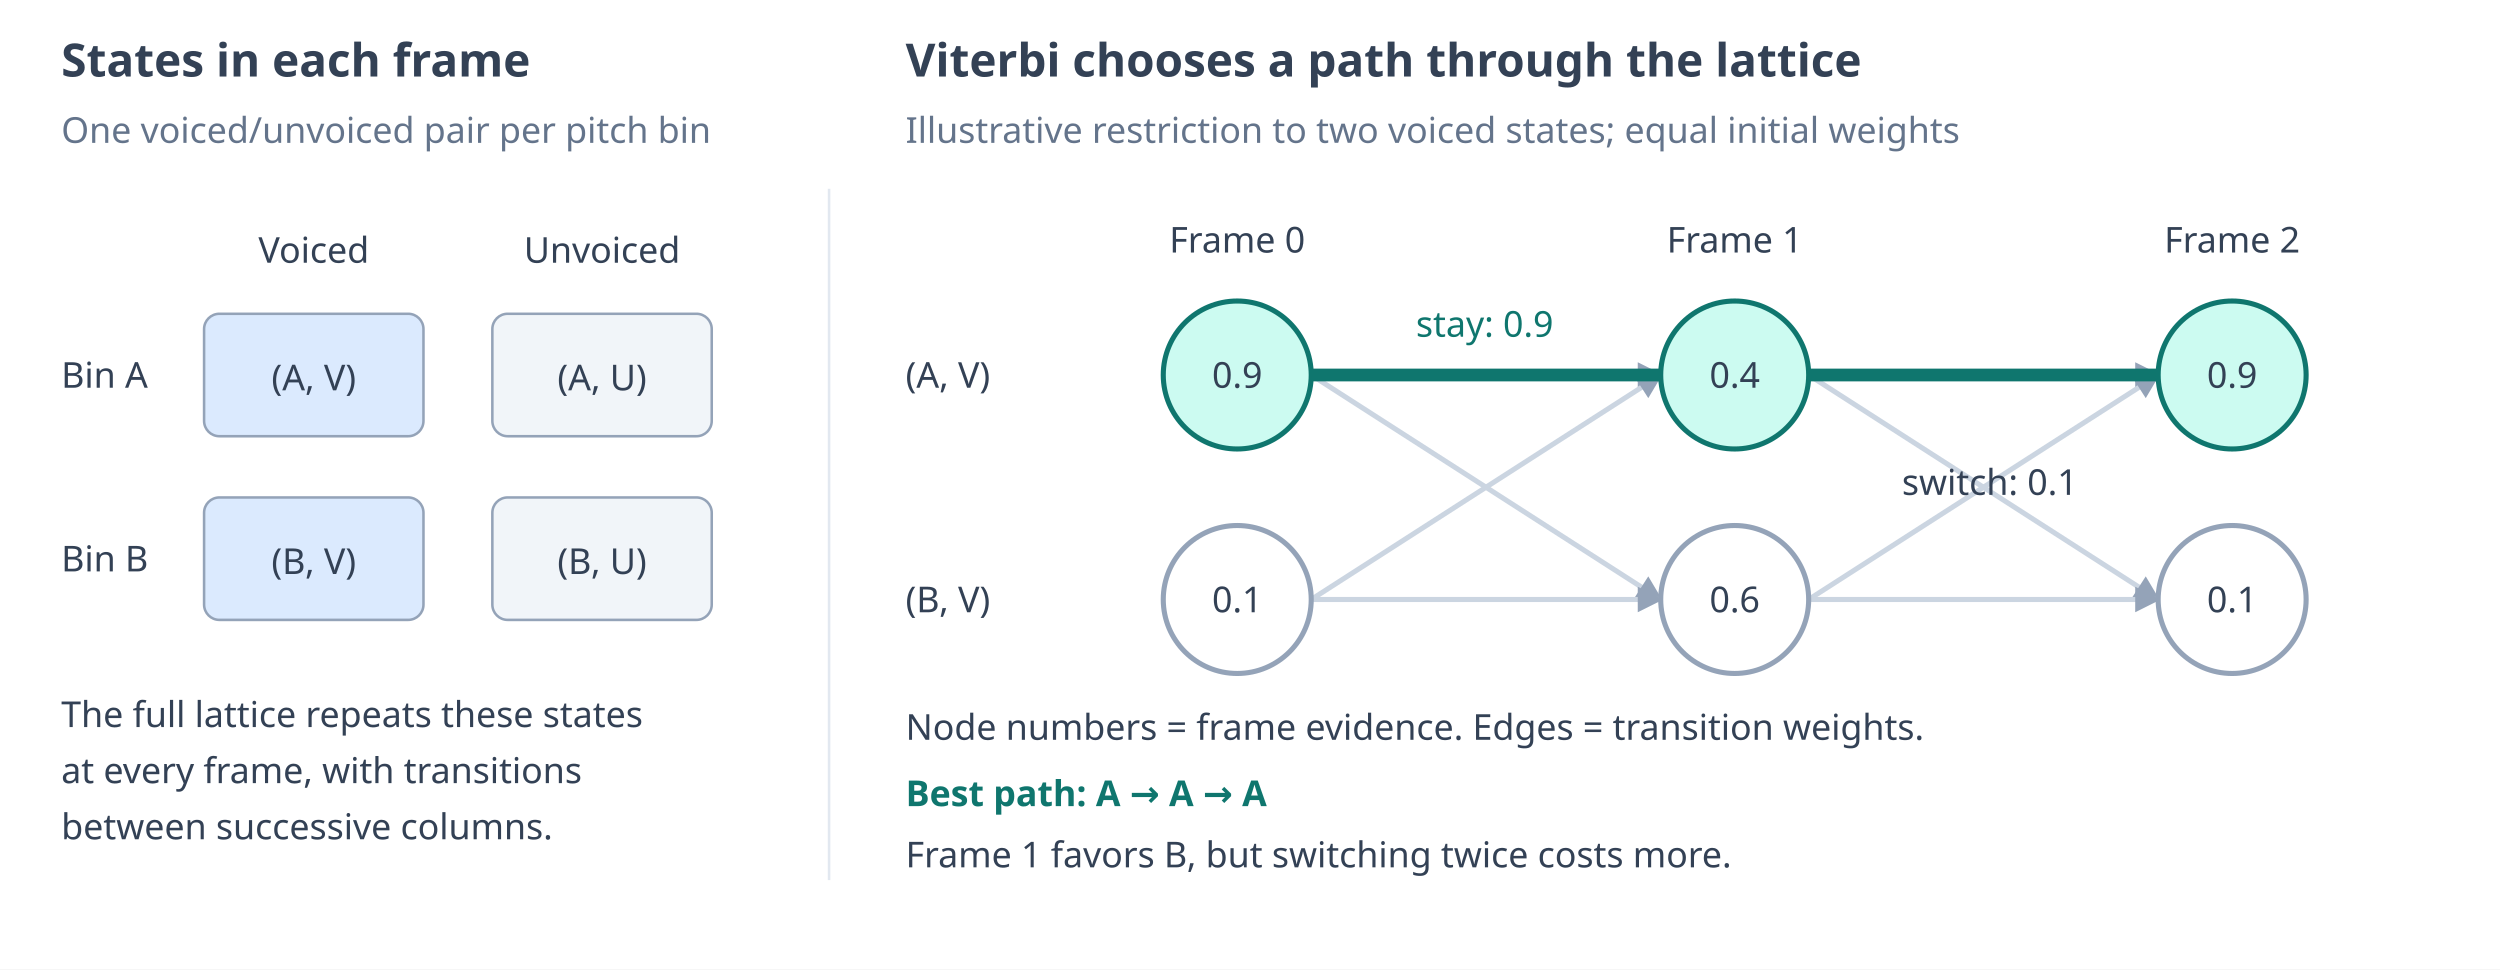
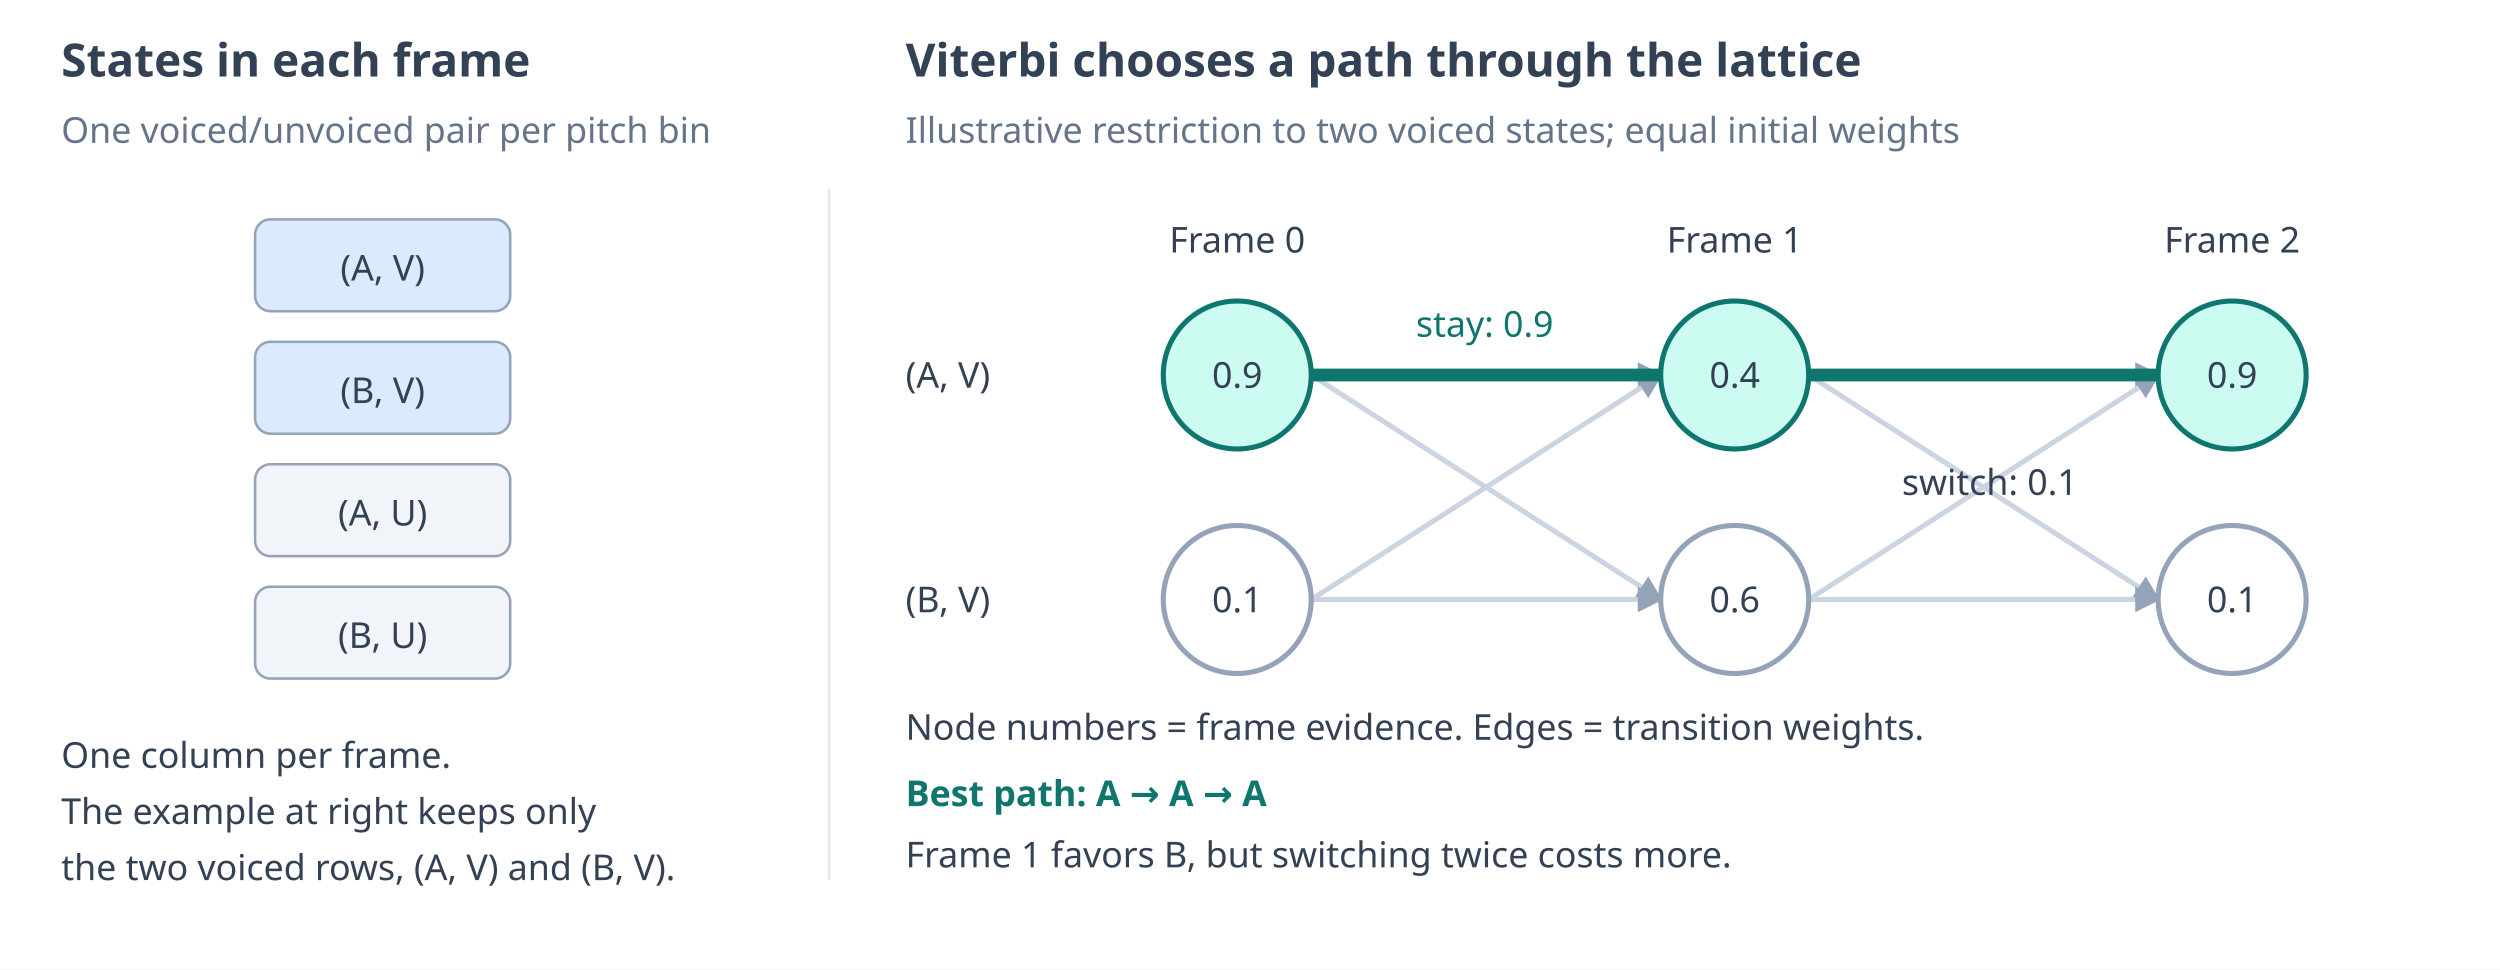
<svg xmlns="http://www.w3.org/2000/svg" width="980" height="380" viewBox="0 0 980 380" role="img" aria-labelledby="title desc">
  <defs>
    <marker id="arrow" viewBox="0 0 10 10" refX="9" refY="5" markerWidth="5" markerHeight="5" orient="auto-start-reverse">
      <path d="M0 0L10 5L0 10Z" fill="#94a3b8" />
    </marker>
  </defs>
  <rect width="980" height="380" fill="white" />
  <g font-family="sans-serif" font-size="14" fill="#334155">
    <text x="24" y="30" font-size="18" font-weight="bold">States in each frame</text>
    <text x="24" y="56" fill="#64748b">One voiced/unvoiced pair per pitch bin</text>
-     <text x="123" y="103" text-anchor="middle">Voiced</text>
-     <text x="236" y="103" text-anchor="middle">Unvoiced</text>
-     <text x="24" y="152">Bin A</text>
-     <text x="24" y="224">Bin B</text>
-     <rect x="80" y="123" width="86" height="48" rx="6" fill="#dbeafe" stroke="#94a3b8" />
-     <text x="123" y="153" text-anchor="middle">(A, V)</text>
-     <rect x="193" y="123" width="86" height="48" rx="6" fill="#f1f5f9" stroke="#94a3b8" />
-     <text x="236" y="153" text-anchor="middle">(A, U)</text>
-     <rect x="80" y="195" width="86" height="48" rx="6" fill="#dbeafe" stroke="#94a3b8" />
-     <text x="123" y="225" text-anchor="middle">(B, V)</text>
-     <rect x="193" y="195" width="86" height="48" rx="6" fill="#f1f5f9" stroke="#94a3b8" />
-     <text x="236" y="225" text-anchor="middle">(B, U)</text>
-     <text x="24" y="285">The full lattice repeats these states</text>
-     <text x="24" y="307">at every frame, with transitions</text>
-     <text x="24" y="329">between successive columns.</text>
+     <rect x="100" y="86" width="100" height="36" rx="6" fill="#dbeafe" stroke="#94a3b8" />
+     <text x="150" y="110" text-anchor="middle">(A, V)</text>
+     <rect x="100" y="134" width="100" height="36" rx="6" fill="#dbeafe" stroke="#94a3b8" />
+     <text x="150" y="158" text-anchor="middle">(B, V)</text>
+     <rect x="100" y="182" width="100" height="36" rx="6" fill="#f1f5f9" stroke="#94a3b8" />
+     <text x="150" y="206" text-anchor="middle">(A, U)</text>
+     <rect x="100" y="230" width="100" height="36" rx="6" fill="#f1f5f9" stroke="#94a3b8" />
+     <text x="150" y="254" text-anchor="middle">(B, U)</text>
+     <text x="24" y="301">One column per frame.</text>
+     <text x="24" y="323">The example at right keeps only</text>
+     <text x="24" y="345">the two voiced rows, (A, V) and (B, V).</text>
    <path d="M325 74V345" stroke="#e2e8f0" />
    <text x="355" y="30" font-size="18" font-weight="bold">Viterbi chooses a path through the lattice</text>
    <text x="355" y="56" fill="#64748b">Illustrative restriction to two voiced states; equal initial weights</text>
    <path d="M514 147L651 147" stroke="#cbd5e1" stroke-width="2" fill="none" marker-end="url(#arrow)" />
    <path d="M514 147L651 235" stroke="#cbd5e1" stroke-width="2" fill="none" marker-end="url(#arrow)" />
    <path d="M514 235L651 147" stroke="#cbd5e1" stroke-width="2" fill="none" marker-end="url(#arrow)" />
    <path d="M514 235L651 235" stroke="#cbd5e1" stroke-width="2" fill="none" marker-end="url(#arrow)" />
    <path d="M709 147L846 147" stroke="#cbd5e1" stroke-width="2" fill="none" marker-end="url(#arrow)" />
    <path d="M709 147L846 235" stroke="#cbd5e1" stroke-width="2" fill="none" marker-end="url(#arrow)" />
    <path d="M709 235L846 147" stroke="#cbd5e1" stroke-width="2" fill="none" marker-end="url(#arrow)" />
    <path d="M709 235L846 235" stroke="#cbd5e1" stroke-width="2" fill="none" marker-end="url(#arrow)" />
    <path d="M485 147H875" stroke="#0f766e" stroke-width="5" />
    <text x="485" y="99" text-anchor="middle">Frame 0</text>
    <circle cx="485" cy="147" r="29" fill="#ccfbf1" stroke="#0f766e" stroke-width="2" />
    <text x="485" y="152" text-anchor="middle">0.9</text>
    <circle cx="485" cy="235" r="29" fill="white" stroke="#94a3b8" stroke-width="2" />
    <text x="485" y="240" text-anchor="middle">0.1</text>
    <text x="680" y="99" text-anchor="middle">Frame 1</text>
    <circle cx="680" cy="147" r="29" fill="#ccfbf1" stroke="#0f766e" stroke-width="2" />
    <text x="680" y="152" text-anchor="middle">0.4</text>
    <circle cx="680" cy="235" r="29" fill="white" stroke="#94a3b8" stroke-width="2" />
    <text x="680" y="240" text-anchor="middle">0.6</text>
    <text x="875" y="99" text-anchor="middle">Frame 2</text>
    <circle cx="875" cy="147" r="29" fill="#ccfbf1" stroke="#0f766e" stroke-width="2" />
    <text x="875" y="152" text-anchor="middle">0.9</text>
    <circle cx="875" cy="235" r="29" fill="white" stroke="#94a3b8" stroke-width="2" />
    <text x="875" y="240" text-anchor="middle">0.1</text>
    <text x="355" y="152">(A, V)</text>
    <text x="355" y="240">(B, V)</text>
    <text x="582" y="132" text-anchor="middle" fill="#0f766e">stay: 0.9</text>
    <text x="780" y="194" text-anchor="middle">switch: 0.1</text>
    <text x="355" y="290">Node numbers = frame evidence. Edges = transition weights.</text>
    <text x="355" y="316" fill="#0f766e" font-weight="bold">Best path: A → A → A</text>
    <text x="355" y="340">Frame 1 favors B, but switching twice costs more.</text>
  </g>
</svg>
